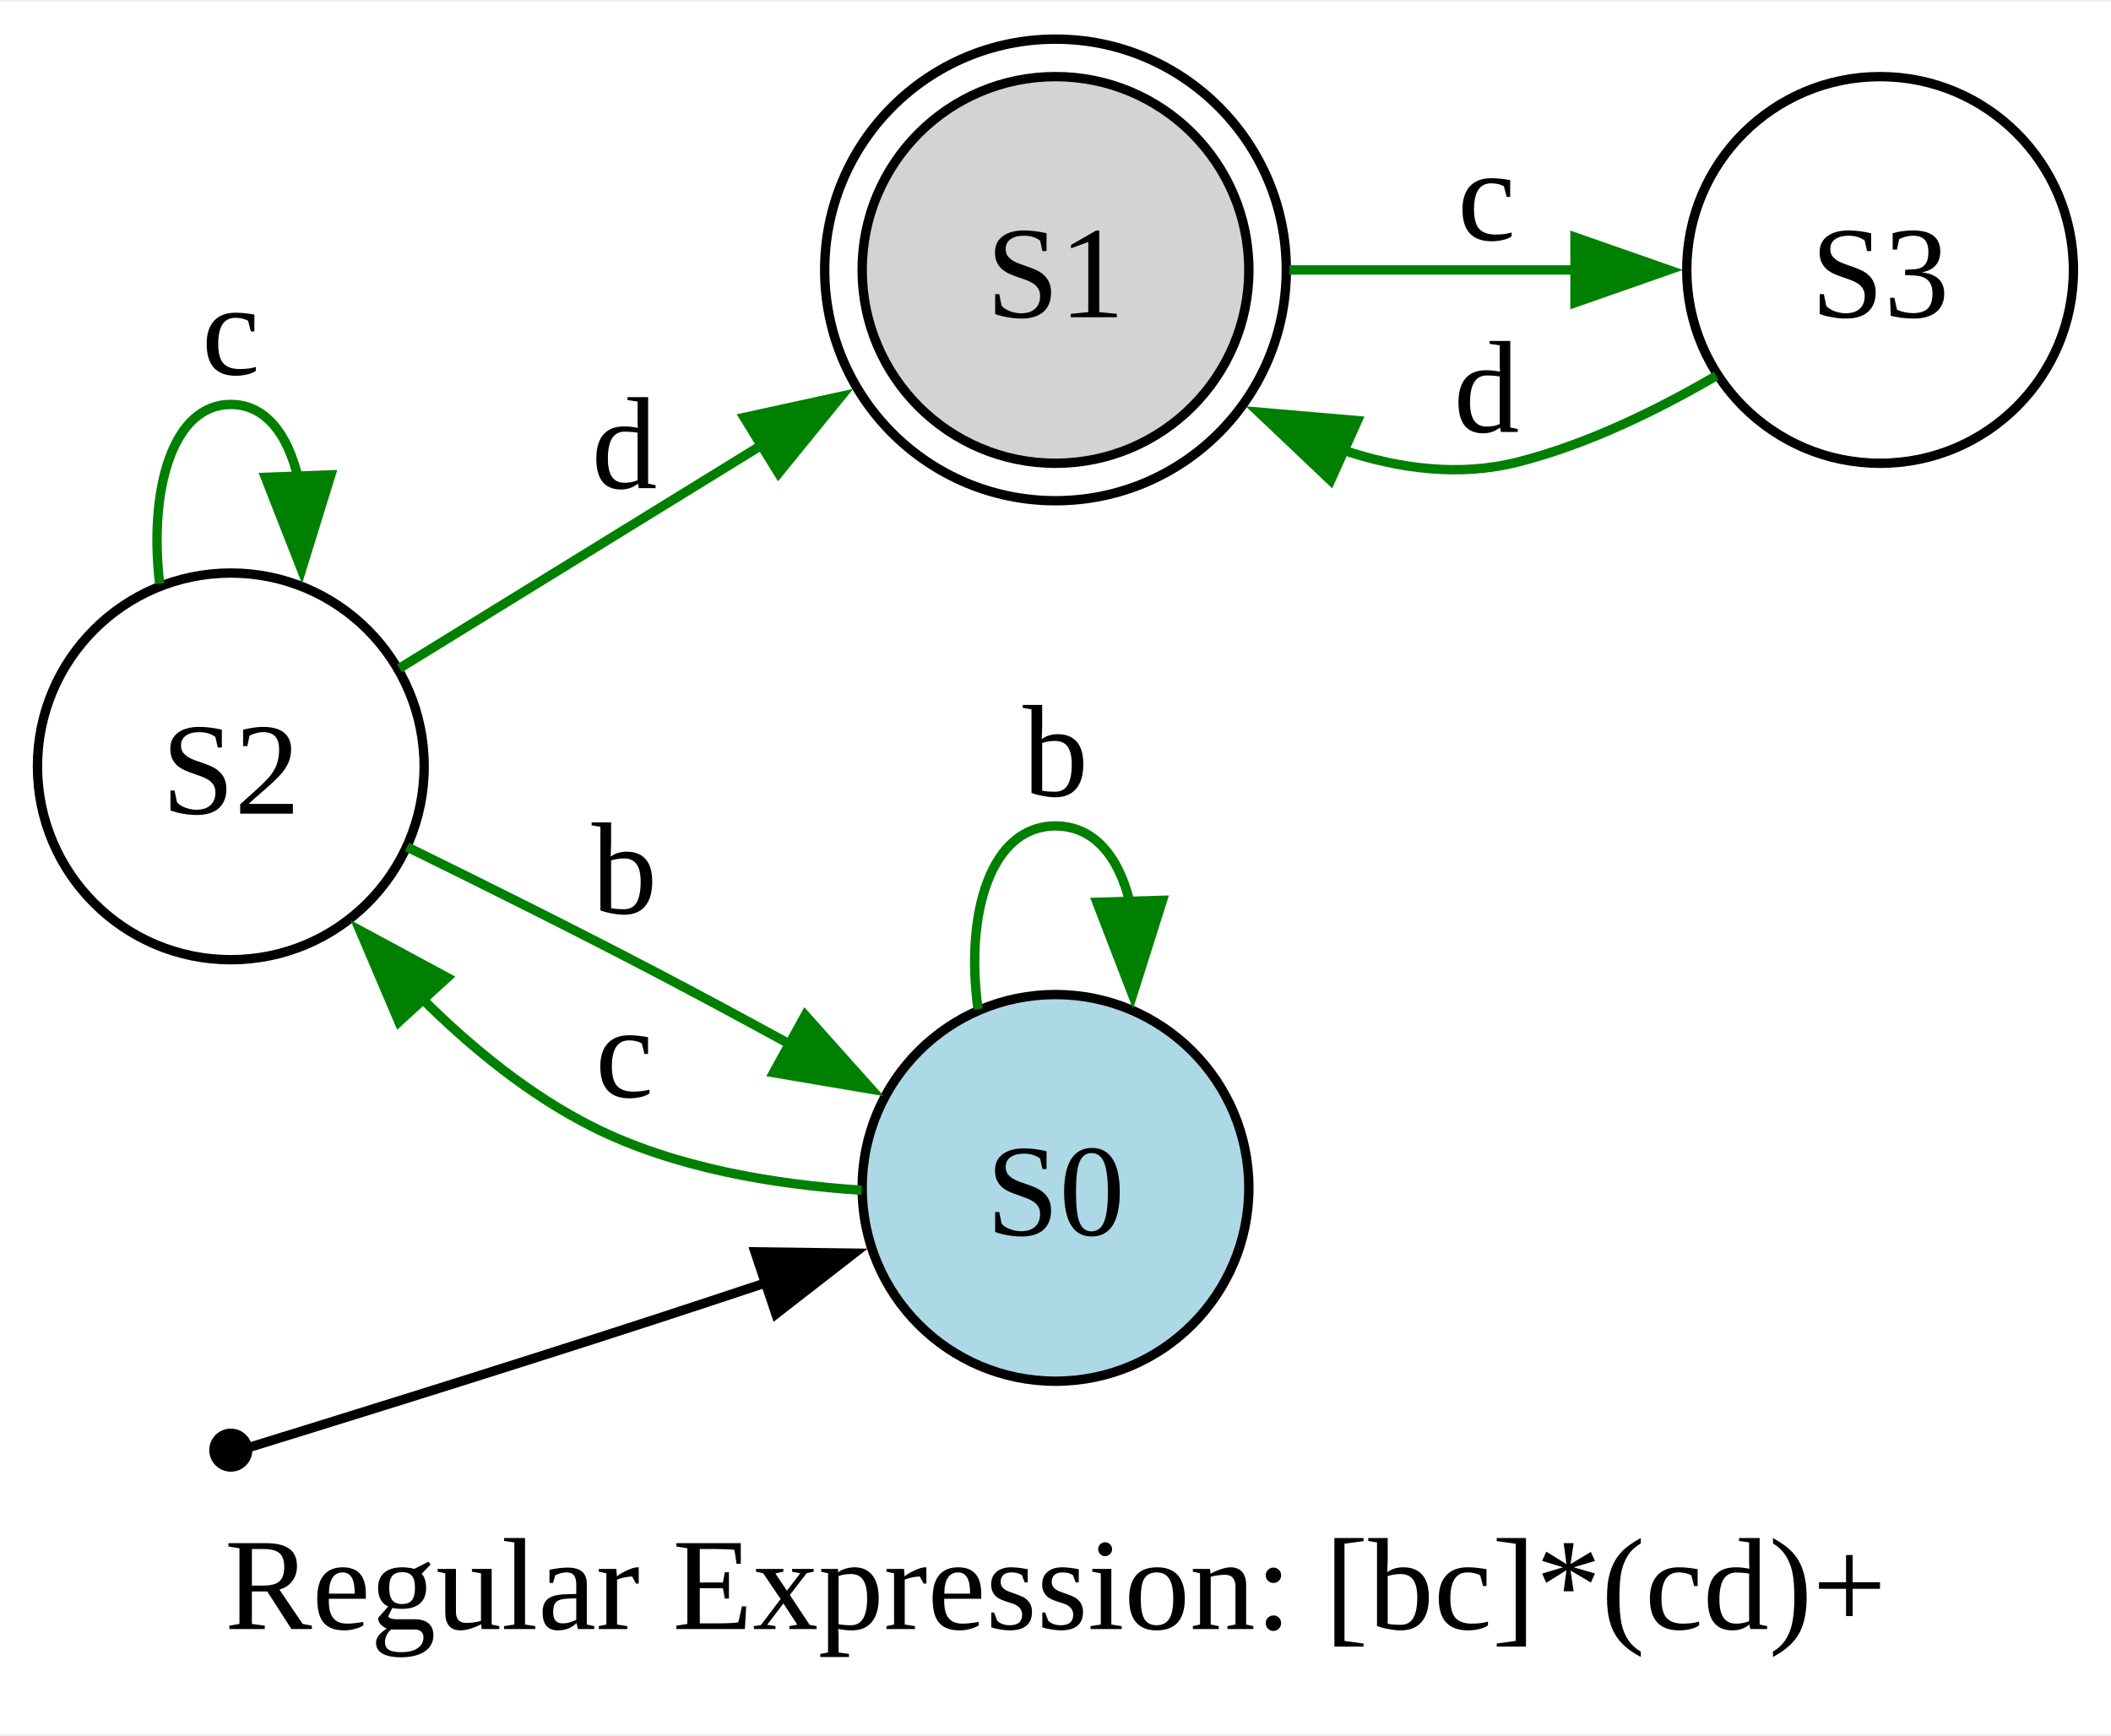
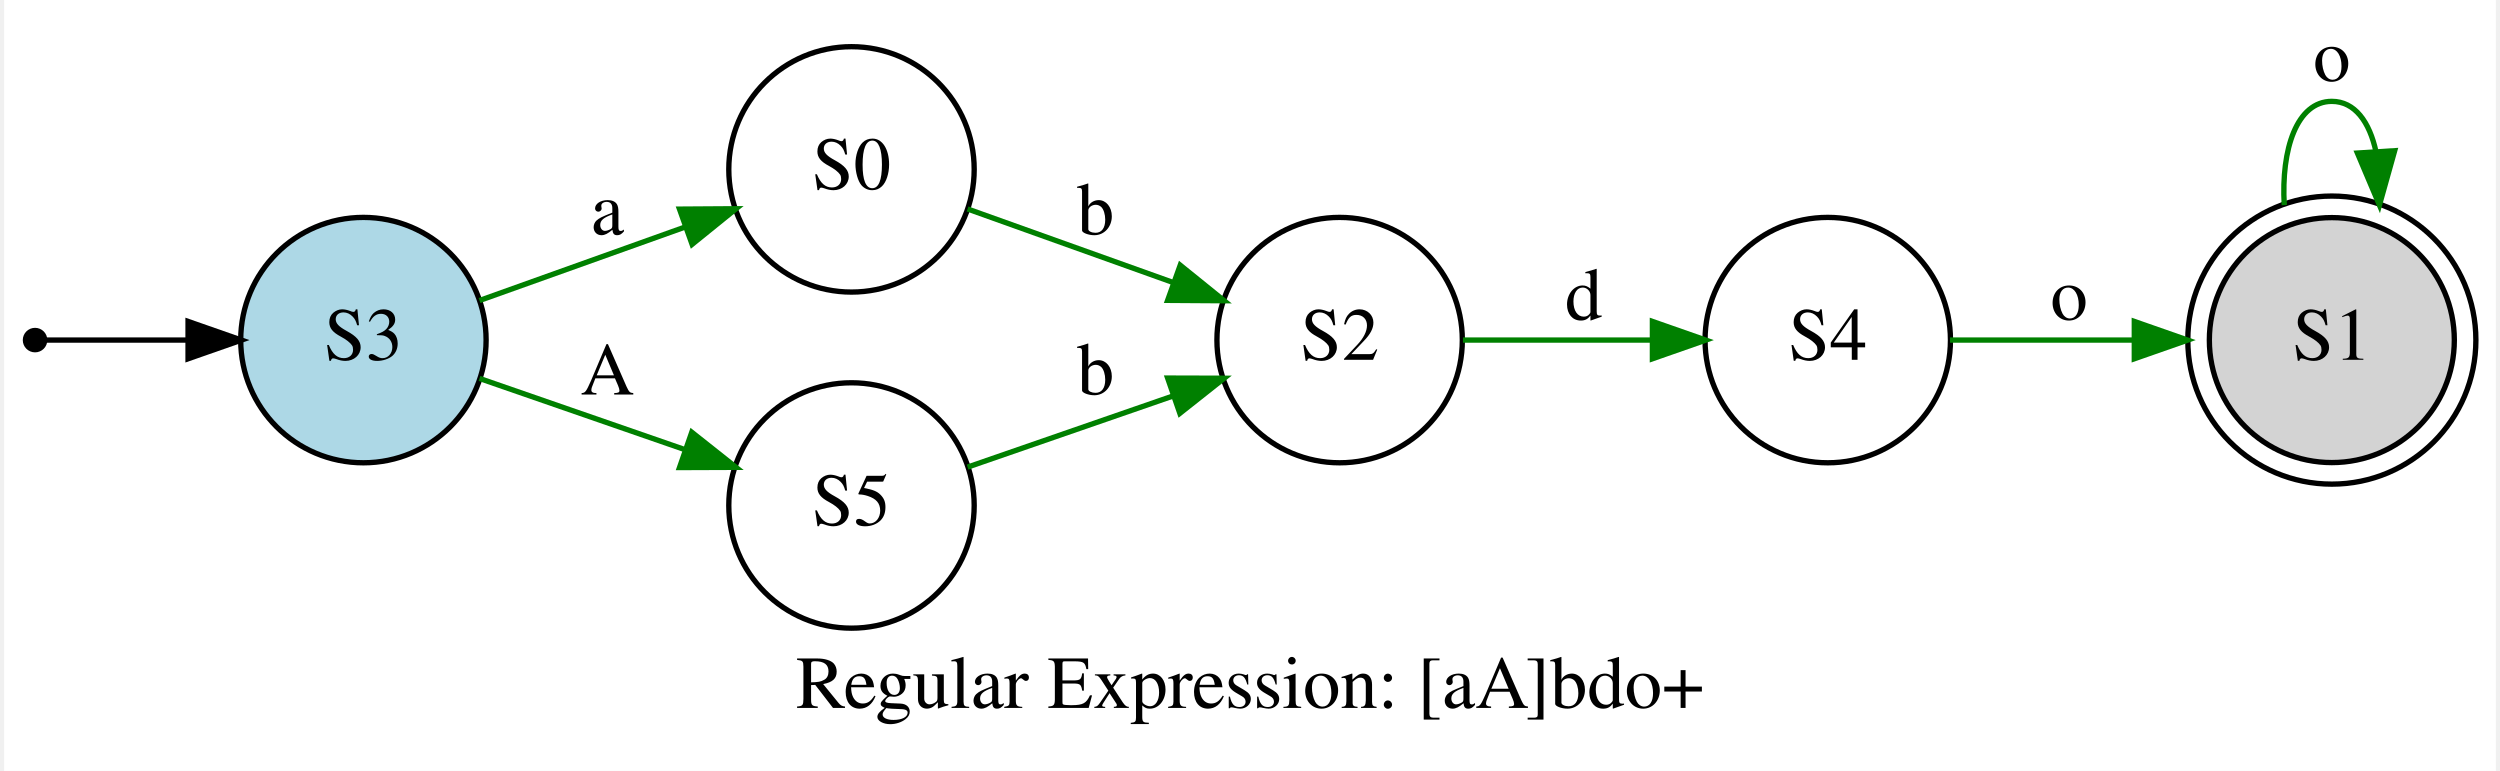
- <svg xmlns="http://www.w3.org/2000/svg" width="225pt" height="185pt" viewBox="0.00 0.00 225.36 184.94">
-   <g id="graph0" class="graph" transform="scale(1 1) rotate(0) translate(4 180.94)">
-     <polygon fill="white" stroke="none" points="-4,4 -4,-180.94 221.36,-180.94 221.36,4 -4,4" />
-     <text text-anchor="middle" x="108.68" y="-7.2" font-family="Times New Roman,serif" font-size="14.00">Regular Expression: [bc]*(cd)+</text>
+ <svg xmlns="http://www.w3.org/2000/svg" width="467pt" height="144pt" viewBox="0.00 0.00 467.08 144.50">
+   <g id="graph0" class="graph" transform="scale(1 1) rotate(0) translate(4 140.5)">
+     <polygon fill="white" stroke="transparent" points="-4,4 -4,-140.5 463.08,-140.5 463.08,4 -4,4" />
+     <text text-anchor="middle" x="229.54" y="-7.8" font-family="Times,serif" font-size="14.00">Regular Expression: [aA]bdo+</text>
    <g id="node1" class="node">
-       <ellipse fill="none" stroke="black" cx="20.64" cy="-99.3" rx="20.64" ry="20.64" />
-       <text text-anchor="middle" x="20.64" y="-94.25" font-family="Times New Roman,serif" font-size="14.00">S2</text>
+       <ellipse fill="none" stroke="black" cx="337.84" cy="-76.75" rx="23" ry="23" />
+       <text text-anchor="middle" x="337.84" y="-73.05" font-family="Times,serif" font-size="14.00">S4</text>
+     </g>
+     <g id="node3" class="node">
+       <ellipse fill="lightgray" stroke="black" cx="432.33" cy="-76.75" rx="22.96" ry="22.96" />
+       <ellipse fill="none" stroke="black" cx="432.33" cy="-76.75" rx="27" ry="27" />
+       <text text-anchor="middle" x="432.33" y="-73.05" font-family="Times,serif" font-size="14.00">S1</text>
+     </g>
+     <g id="edge6" class="edge">
+       <path fill="none" stroke="green" d="M360.76,-76.75C370.98,-76.75 383.43,-76.75 395,-76.75" />
+       <polygon fill="green" stroke="green" points="395.3,-80.25 405.3,-76.75 395.3,-73.25 395.3,-80.25" />
+       <text text-anchor="middle" x="383.08" y="-80.55" font-family="Times,serif" font-size="14.00">o</text>
+     </g>
+     <g id="node2" class="node">
+       <ellipse fill="none" stroke="black" cx="154.84" cy="-108.75" rx="23" ry="23" />
+       <text text-anchor="middle" x="154.84" y="-105.05" font-family="Times,serif" font-size="14.00">S0</text>
+     </g>
+     <g id="node5" class="node">
+       <ellipse fill="none" stroke="black" cx="246.34" cy="-76.75" rx="23" ry="23" />
+       <text text-anchor="middle" x="246.34" y="-73.05" font-family="Times,serif" font-size="14.00">S2</text>
+     </g>
+     <g id="edge8" class="edge">
+       <path fill="none" stroke="green" d="M176.6,-101.33C188.01,-97.25 202.37,-92.11 215.01,-87.59" />
+       <polygon fill="green" stroke="green" points="216.46,-90.79 224.7,-84.13 214.1,-84.2 216.46,-90.79" />
+       <text text-anchor="middle" x="200.59" y="-96.55" font-family="Times,serif" font-size="14.00">b</text>
+     </g>
+     <g id="edge7" class="edge">
+       <path fill="none" stroke="green" d="M423.41,-102.05C422.8,-112.57 425.77,-121.5 432.33,-121.5 436.64,-121.5 439.4,-117.65 440.61,-112.04" />
+       <polygon fill="green" stroke="green" points="444.11,-112.25 441.25,-102.05 437.12,-111.81 444.11,-112.25" />
+       <text text-anchor="middle" x="432.33" y="-125.3" font-family="Times,serif" font-size="14.00">o</text>
+     </g>
+     <g id="node4" class="node">
+       <ellipse fill="lightblue" stroke="black" cx="63.35" cy="-76.75" rx="23" ry="23" />
+       <text text-anchor="middle" x="63.35" y="-73.05" font-family="Times,serif" font-size="14.00">S3</text>
+     </g>
+     <g id="edge2" class="edge">
+       <path fill="none" stroke="green" d="M85.11,-84.17C96.51,-88.25 110.88,-93.38 123.52,-97.9" />
+       <polygon fill="green" stroke="green" points="122.6,-101.3 133.2,-101.37 124.96,-94.7 122.6,-101.3" />
+       <text text-anchor="middle" x="109.1" y="-96.55" font-family="Times,serif" font-size="14.00">a</text>
+     </g>
+     <g id="node6" class="node">
+       <ellipse fill="none" stroke="black" cx="154.84" cy="-45.75" rx="23" ry="23" />
+       <text text-anchor="middle" x="154.84" y="-42.05" font-family="Times,serif" font-size="14.00">S5</text>
+     </g>
+     <g id="edge3" class="edge">
+       <path fill="none" stroke="green" d="M85.11,-69.56C96.51,-65.61 110.88,-60.63 123.52,-56.25" />
+       <polygon fill="green" stroke="green" points="124.9,-59.48 133.2,-52.9 122.6,-52.86 124.9,-59.48" />
+       <text text-anchor="middle" x="109.1" y="-66.55" font-family="Times,serif" font-size="14.00">A</text>
    </g>
    <g id="edge5" class="edge">
-       <path fill="none" stroke="green" d="M13.04,-118.79C11.87,-128.86 14.41,-137.94 20.64,-137.94 24.35,-137.94 26.74,-134.74 27.84,-130.03" />
-       <polygon fill="green" stroke="green" points="31.32,-130.42 28.19,-120.3 24.33,-130.16 31.32,-130.42" />
-       <text text-anchor="middle" x="20.64" y="-141.14" font-family="Times New Roman,serif" font-size="14.00">c</text>
-     </g>
-     <g id="node2" class="node">
-       <ellipse fill="lightblue" stroke="black" cx="108.68" cy="-54.3" rx="20.64" ry="20.64" />
-       <text text-anchor="middle" x="108.68" y="-49.25" font-family="Times New Roman,serif" font-size="14.00">S0</text>
+       <path fill="none" stroke="green" d="M269.46,-76.75C280.08,-76.75 293.01,-76.75 304.69,-76.75" />
+       <polygon fill="green" stroke="green" points="304.97,-80.25 314.97,-76.75 304.97,-73.25 304.97,-80.25" />
+       <text text-anchor="middle" x="292.09" y="-80.55" font-family="Times,serif" font-size="14.00">d</text>
    </g>
    <g id="edge4" class="edge">
-       <path fill="none" stroke="green" d="M39.45,-90.7C47.6,-86.71 57.35,-81.85 66.04,-77.3 70.69,-74.86 75.6,-72.22 80.35,-69.62" />
-       <polygon fill="green" stroke="green" points="81.96,-72.73 89.02,-64.83 78.58,-66.6 81.96,-72.73" />
-       <text text-anchor="middle" x="62.66" y="-83.6" font-family="Times New Roman,serif" font-size="14.00">b</text>
+       <path fill="none" stroke="green" d="M176.6,-52.94C188.01,-56.89 202.37,-61.86 215.01,-66.24" />
+       <polygon fill="green" stroke="green" points="214.1,-69.63 224.7,-69.6 216.39,-63.02 214.1,-69.63" />
+       <text text-anchor="middle" x="200.59" y="-66.55" font-family="Times,serif" font-size="14.00">b</text>
    </g>
-     <g id="node4" class="node">
-       <ellipse fill="lightgray" stroke="black" cx="108.68" cy="-152.3" rx="20.64" ry="20.64" />
-       <ellipse fill="none" stroke="black" cx="108.68" cy="-152.3" rx="24.64" ry="24.64" />
-       <text text-anchor="middle" x="108.68" y="-147.25" font-family="Times New Roman,serif" font-size="14.00">S1</text>
-     </g>
-     <g id="edge6" class="edge">
-       <path fill="none" stroke="green" d="M38.64,-109.77C49.72,-116.6 64.5,-125.7 77.53,-133.73" />
-       <polygon fill="green" stroke="green" points="75.44,-136.55 85.79,-138.81 79.11,-130.59 75.44,-136.55" />
-       <text text-anchor="middle" x="62.66" y="-129" font-family="Times New Roman,serif" font-size="14.00">d</text>
-     </g>
-     <g id="edge3" class="edge">
-       <path fill="none" stroke="green" d="M87.98,-54.05C78.83,-54.64 68.07,-56.39 59.29,-60.8 52.6,-64.16 46.41,-69.18 41.06,-74.5" />
-       <polygon fill="green" stroke="green" points="38.58,-72.03 34.43,-81.78 43.75,-76.75 38.58,-72.03" />
-       <text text-anchor="middle" x="62.66" y="-64" font-family="Times New Roman,serif" font-size="14.00">c</text>
-     </g>
-     <g id="edge2" class="edge">
-       <path fill="none" stroke="green" d="M100.41,-73.39C99,-83.62 101.76,-92.94 108.68,-92.94 112.79,-92.94 115.43,-89.66 116.6,-84.84" />
-       <polygon fill="green" stroke="green" points="120.1,-85 116.91,-74.9 113.1,-84.79 120.1,-85" />
-       <text text-anchor="middle" x="108.68" y="-96.14" font-family="Times New Roman,serif" font-size="14.00">b</text>
-     </g>
-     <g id="node3" class="node">
-       <ellipse fill="none" stroke="black" cx="196.71" cy="-152.3" rx="20.64" ry="20.64" />
-       <text text-anchor="middle" x="196.71" y="-147.25" font-family="Times New Roman,serif" font-size="14.00">S3</text>
-     </g>
-     <g id="edge8" class="edge">
-       <path fill="none" stroke="green" d="M179.22,-141C172.9,-137.31 165.43,-133.67 158.07,-131.8 151.88,-130.22 145.46,-131.04 139.39,-133.06" />
-       <polygon fill="green" stroke="green" points="138.05,-129.83 130.37,-137.12 140.92,-136.21 138.05,-129.83" />
-       <text text-anchor="middle" x="154.7" y="-135" font-family="Times New Roman,serif" font-size="14.00">d</text>
-     </g>
-     <g id="edge7" class="edge">
-       <path fill="none" stroke="green" d="M133.64,-152.3C143.15,-152.3 154.21,-152.3 164.34,-152.3" />
-       <polygon fill="green" stroke="green" points="164.14,-155.8 174.14,-152.3 164.14,-148.8 164.14,-155.8" />
-       <text text-anchor="middle" x="154.7" y="-155.5" font-family="Times New Roman,serif" font-size="14.00">c</text>
-     </g>
-     <g id="node5" class="node">
-       <ellipse fill="black" stroke="black" cx="20.64" cy="-26.3" rx="1.8" ry="1.8" />
+     <g id="node7" class="node">
+       <ellipse fill="black" stroke="black" cx="1.8" cy="-76.75" rx="1.8" ry="1.8" />
    </g>
    <g id="edge1" class="edge">
-       <path fill="none" stroke="black" d="M22.74,-26.64C27.74,-28.18 48.82,-34.69 66.04,-40.3 69.85,-41.54 73.85,-42.87 77.81,-44.18" />
-       <polygon fill="black" stroke="black" points="76.6,-47.47 87.2,-47.33 78.83,-40.83 76.6,-47.47" />
+       <path fill="none" stroke="black" d="M3.83,-76.75C7.23,-76.75 18.48,-76.75 30.22,-76.75" />
+       <polygon fill="black" stroke="black" points="30.48,-80.25 40.48,-76.75 30.48,-73.25 30.48,-80.25" />
    </g>
  </g>
</svg>
